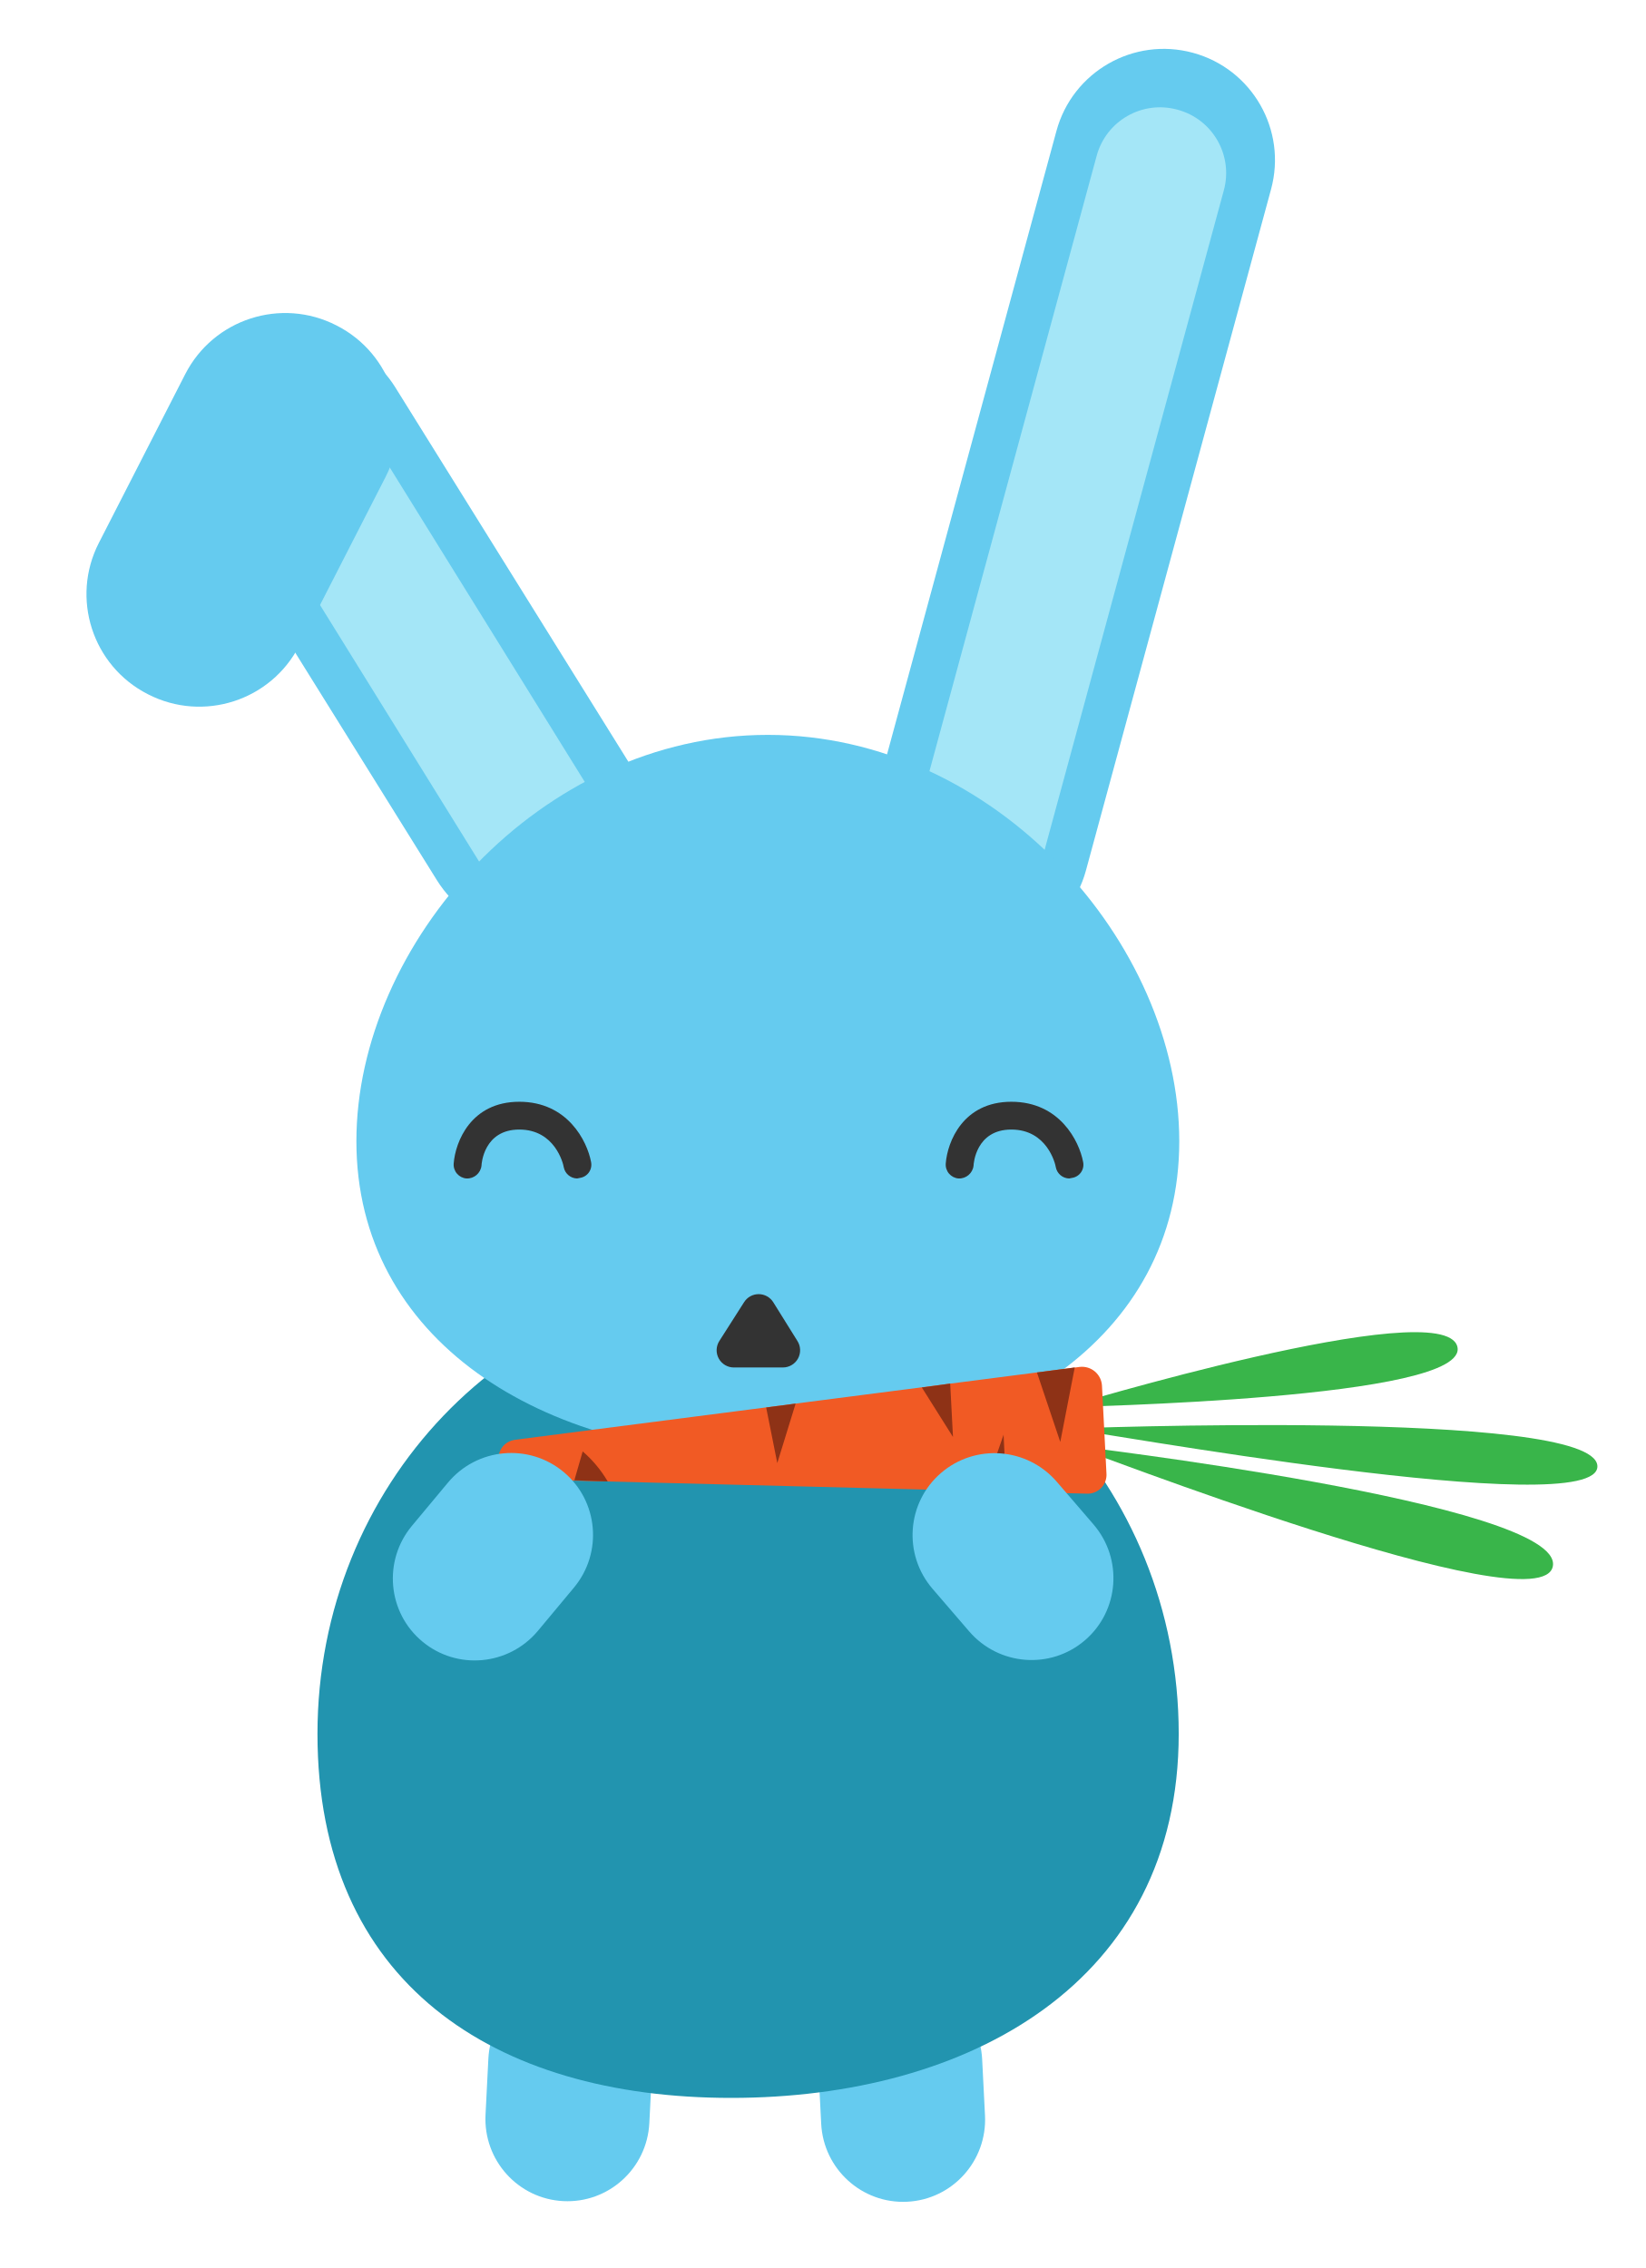
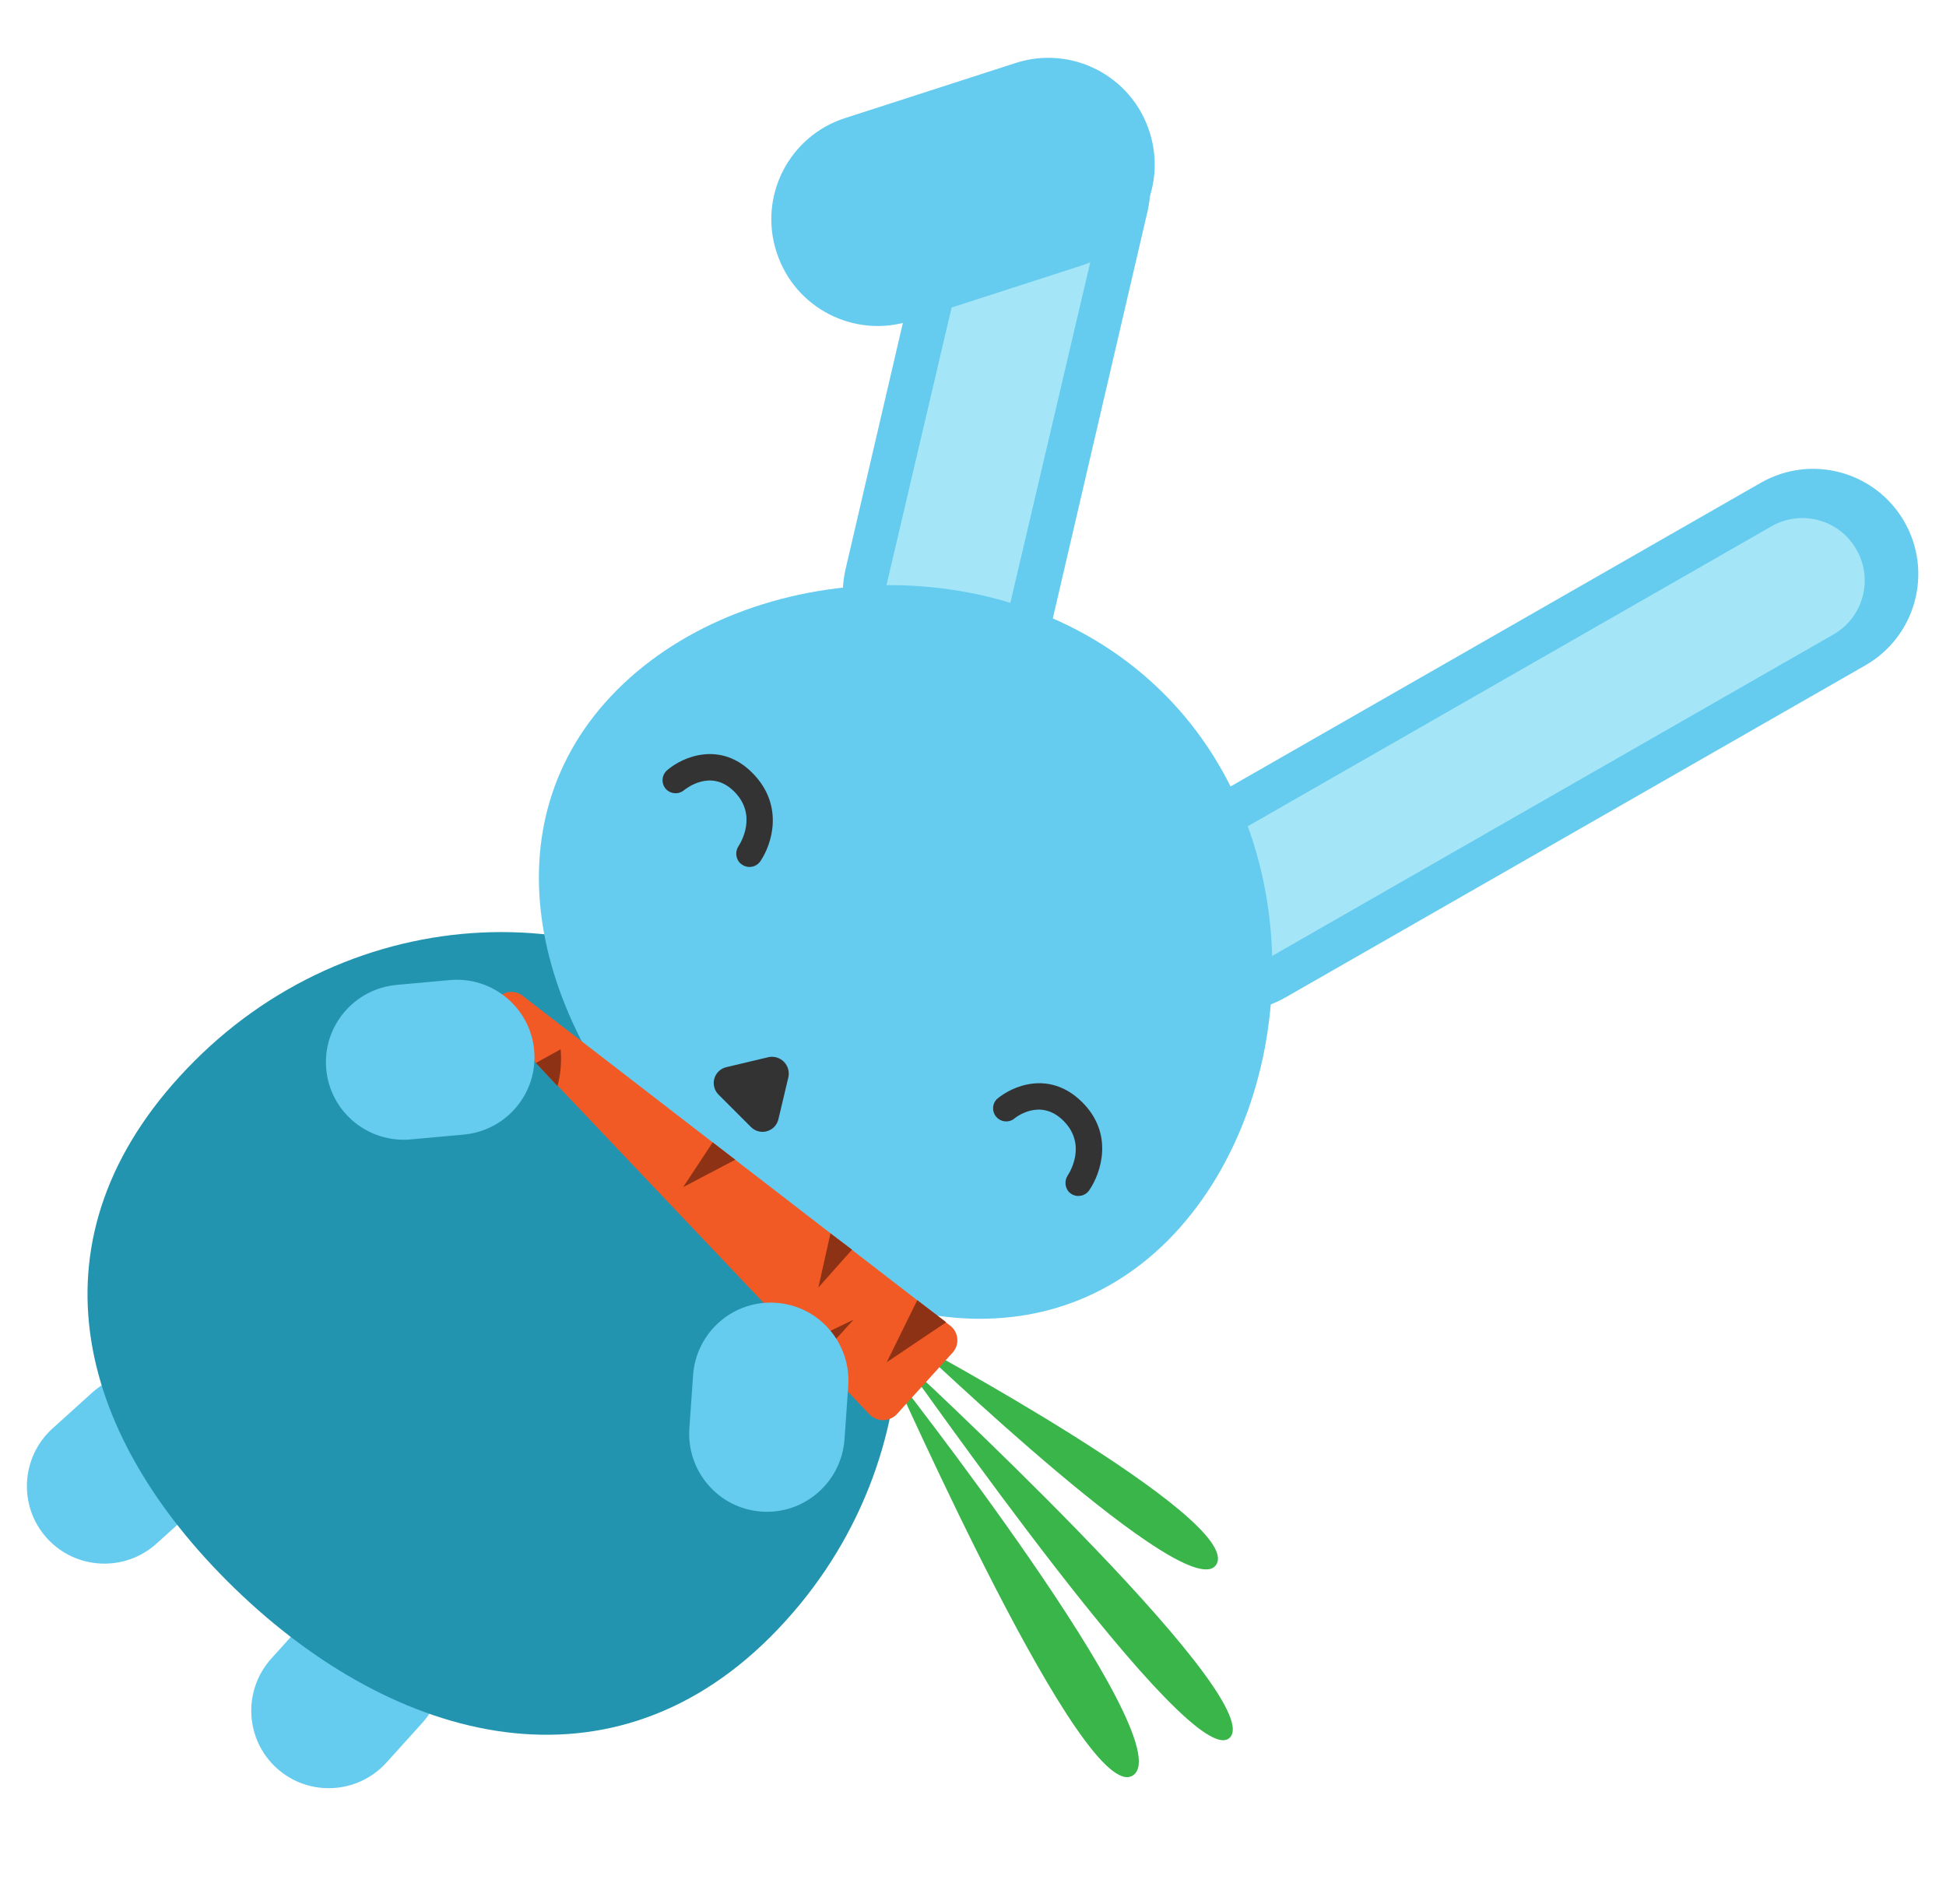
- <svg xmlns="http://www.w3.org/2000/svg" viewBox="0 0 296 408">
+ <svg xmlns="http://www.w3.org/2000/svg" viewBox="0 0 370 362">
  <g id="lower-right-leg-standing">
-     <rect x="147.6" y="356.3" width="29.5" height="39.7" rx="14.8" transform="translate(-19 8.8) rotate(-2.9)" fill="#65cbef" />
+     <rect x="51.3" y="301.7" width="29.5" height="39.7" rx="14.8" transform="translate(232.5 38.6) rotate(42.1)" fill="#65cbef" />
  </g>
  <g id="lower-left-leg-standing">
-     <rect x="87.8" y="356.3" width="29.5" height="39.7" rx="14.8" transform="translate(185.7 757) rotate(-177.1)" fill="#65cbef" />
+     <rect x="8.9" y="259.4" width="29.5" height="39.7" rx="14.8" transform="translate(-167.7 483.9) rotate(-132.1)" fill="#65cbef" />
  </g>
  <g id="body">
-     <path d="M57.1,311.9c0,44.7,31.6,65.5,74.4,65.5S212,356.6,212,311.9,177.3,231,134.5,231,57.1,267.2,57.1,311.9Z" fill="#2294af" />
+     <path d="M37,201.7c-31.6,31.6-24,68.7,6.2,98.9s71.7,42.2,103.3,10.6,32.7-81.7,2.5-112S68.6,170.1,37,201.7Z" fill="#2294af" />
  </g>
  <g id="left-ear">
-     <rect x="172.7" y="6.5" width="40" height="167" rx="20" transform="translate(30.3 -47.3) rotate(15.2)" fill="#65cbef" />
-     <rect x="180.1" y="17" width="23.7" height="151.89" rx="11.8" transform="translate(31 -47) rotate(15.2)" fill="#a4e6f7" />
+     <rect x="269.8" y="57.2" width="40" height="167" rx="20" transform="translate(267.7 -180.7) rotate(60.2)" fill="#65cbef" />
+     <rect x="275.3" y="66.2" width="23.7" height="151.89" rx="11.8" transform="translate(267.7 -177.6) rotate(60.2)" fill="#a4e6f7" />
  </g>
  <g id="right-ear">
-     <rect x="54.6" y="54.3" width="40.5" height="119.62" rx="20.2" transform="translate(-49 56.7) rotate(-31.9)" fill="#65cbef" />
-     <rect x="67.1" y="63.9" width="23.7" height="114" rx="10.4" transform="translate(-51.8 59.8) rotate(-31.8)" fill="#a4e6f7" />
-     <rect x="23.3" y="54.5" width="40.5" height="74.51" rx="20.2" transform="translate(46.6 -9.8) rotate(27.1)" fill="#65cbef" />
+     <rect x="169.1" y="14.5" width="40.5" height="119.62" rx="20.2" transform="translate(21.9 -41.1) rotate(13.1)" fill="#65cbef" />
+     <rect x="175.7" y="25.1" width="23.7" height="114" rx="10.4" transform="translate(23.7 -40.6) rotate(13.2)" fill="#a4e6f7" />
+     <rect x="162.9" y="-0.8" width="40.5" height="74.51" rx="20.2" transform="translate(161.5 -149) rotate(72.1)" fill="#65cbef" />
  </g>
  <g id="face">
-     <path d="M212.1,205.3c0,35.6-33.1,56.6-74,56.6s-74-21-74-56.6,33.1-73.1,74-73.1S212.1,169.7,212.1,205.3Z" fill="#65cbef" />
+     <path d="M222,235.9c-25.2,25.1-63.5,16.6-92.4-12.3s-37.4-67.2-12.3-92.4,75.1-28.2,104,.7S247.1,210.7,222,235.9Z" fill="#65cbef" />
  </g>
  <g id="nose">
-     <path d="M133.8,234.3l-4.4,6.9a3.1,3.1,0,0,0,2.7,4.8h8.7a3.1,3.1,0,0,0,2.6-4.8l-4.3-6.9A3.1,3.1,0,0,0,133.8,234.3Z" fill="#333" />
+     <path d="M146.1,201l-8,1.9a3.1,3.1,0,0,0-1.5,5.2l6.2,6.2a3.1,3.1,0,0,0,5.2-1.5l1.9-8A3.2,3.2,0,0,0,146.1,201Z" fill="#333" />
  </g>
  <g id="eyes">
-     <path d="M192.3,212a2.5,2.5,0,0,1-2.4-2c-.1-.7-1.6-6.8-8-6.8s-6.8,6.2-6.8,6.5a2.6,2.6,0,0,1-2.7,2.3,2.5,2.5,0,0,1-2.3-2.7c.3-3.9,3.1-11.1,11.8-11.1s12.2,7.1,12.9,10.8a2.4,2.4,0,0,1-2,2.9Z" fill="#333" />
-     <path d="M103.8,212a2.5,2.5,0,0,1-2.4-2c-.1-.7-1.6-6.8-8-6.8s-6.8,6.2-6.8,6.5a2.6,2.6,0,0,1-2.7,2.3,2.5,2.5,0,0,1-2.3-2.7c.3-3.9,3.1-11.1,11.8-11.1s12.2,7.1,12.9,10.8a2.4,2.4,0,0,1-2,2.9Z" fill="#333" />
+     <path d="M203.3,226.7a2.6,2.6,0,0,1-.3-3.2c.4-.6,3.7-5.9-.8-10.4s-9.3-.5-9.5-.3a2.5,2.5,0,0,1-3.2-3.8c2.9-2.5,10-5.6,16.2.5s3.6,13.6,1.4,16.8a2.5,2.5,0,0,1-3.4.7Z" fill="#333" />
+     <path d="M140.7,164.1a2.6,2.6,0,0,1-.3-3.2c.4-.6,3.7-5.9-.8-10.4s-9.3-.4-9.5-.3a2.5,2.5,0,0,1-3.5-.2,2.5,2.5,0,0,1,.3-3.6c2.9-2.5,10.1-5.6,16.2.6s3.6,13.6,1.5,16.7a2.5,2.5,0,0,1-3.5.7Z" fill="#333" />
  </g>
  <g id="carrot">
-     <path d="M192.4,260c1.5.2,85.1,33,86.9,21.7S192.4,260,192.4,260Z" fill="#39b54a" />
-     <path d="M191.9,257c3.6.2,96,17.1,95.4,6.7S191.9,257,191.9,257Z" fill="#39b54a" />
-     <path d="M191.3,253.2c1.5-.2,73.5-1.4,70.8-11S191.3,253.2,191.3,253.2Z" fill="#39b54a" />
-     <path d="M93.1,266.1l102.3,2.6A3.4,3.4,0,0,0,199,265l-.8-15.7a3.6,3.6,0,0,0-4-3.4L92.7,259C88.4,259.6,88.7,266,93.1,266.1Z" fill="#f15a24" />
-     <polygon points="181 268.3 180.5 258.1 177 268.2 181 268.3" fill="#8e3216" />
-     <polygon points="171.4 258.5 170.9 248.9 165.8 249.6 171.4 258.5" fill="#8e3216" />
-     <polygon points="186.5 246.9 190.7 259.4 193.3 246 186.5 246.9" fill="#8e3216" />
-     <path d="M109.3,266.5a21.5,21.5,0,0,0-4.5-5.4l-1.5,5.2Z" fill="#8e3216" />
-     <polygon points="139.8 263.2 143.1 252.5 137.8 253.2 139.8 263.2" fill="#8e3216" />
+     <path d="M169.4,260.6c.9,1.3,36.9,83.6,46.1,76.9S169.4,260.6,169.4,260.6Z" fill="#39b54a" />
+     <path d="M171.2,258.2c2.4,2.7,55.7,80,62.7,72.1S171.2,258.2,171.2,258.2Z" fill="#39b54a" />
+     <path d="M173.4,255.1c1.2.9,53,50.9,57.9,42.3S173.4,255.1,173.4,255.1Z" fill="#39b54a" />
+     <path d="M94.9,194.7l70.4,74.2a3.6,3.6,0,0,0,5.2,0l10.6-11.7a3.5,3.5,0,0,0-.5-5.2l-81-62.5A3.5,3.5,0,0,0,94.9,194.7Z" fill="#f15a24" />
+     <polygon points="155.4 258.5 162.3 250.9 152.6 255.6 155.4 258.5" fill="#8e3216" />
+     <polygon points="155.6 244.8 162 237.6 157.9 234.5 155.6 244.8" fill="#8e3216" />
+     <polygon points="174.4 247.2 168.6 259 179.9 251.4 174.4 247.2" fill="#8e3216" />
+     <path d="M106,206.5a20.5,20.5,0,0,0,.6-7l-4.7,2.6Z" fill="#8e3216" />
+     <polygon points="129.9 225.7 139.8 220.5 135.5 217.2 129.9 225.7" fill="#8e3216" />
  </g>
  <g id="upper-right-leg-standing">
-     <rect x="167.3" y="260.3" width="29.5" height="39.7" rx="14.8" transform="translate(502.9 373.7) rotate(139.3)" fill="#65cbef" />
+     <rect x="133.1" y="247.8" width="29.5" height="39.7" rx="14.8" transform="matrix(-1, -0.07, 0.07, -1, 275.29, 545.55)" fill="#65cbef" />
  </g>
  <g id="lower-left-leg-standing-2" data-name="lower-left-leg-standing">
-     <rect x="74" y="260.3" width="29.5" height="39.7" rx="14.8" transform="translate(199.8 8) rotate(39.8)" fill="#65cbef" />
+     <rect x="67.1" y="181.8" width="29.5" height="39.7" rx="14.8" transform="translate(275.2 101.7) rotate(84.8)" fill="#65cbef" />
  </g>
</svg>
